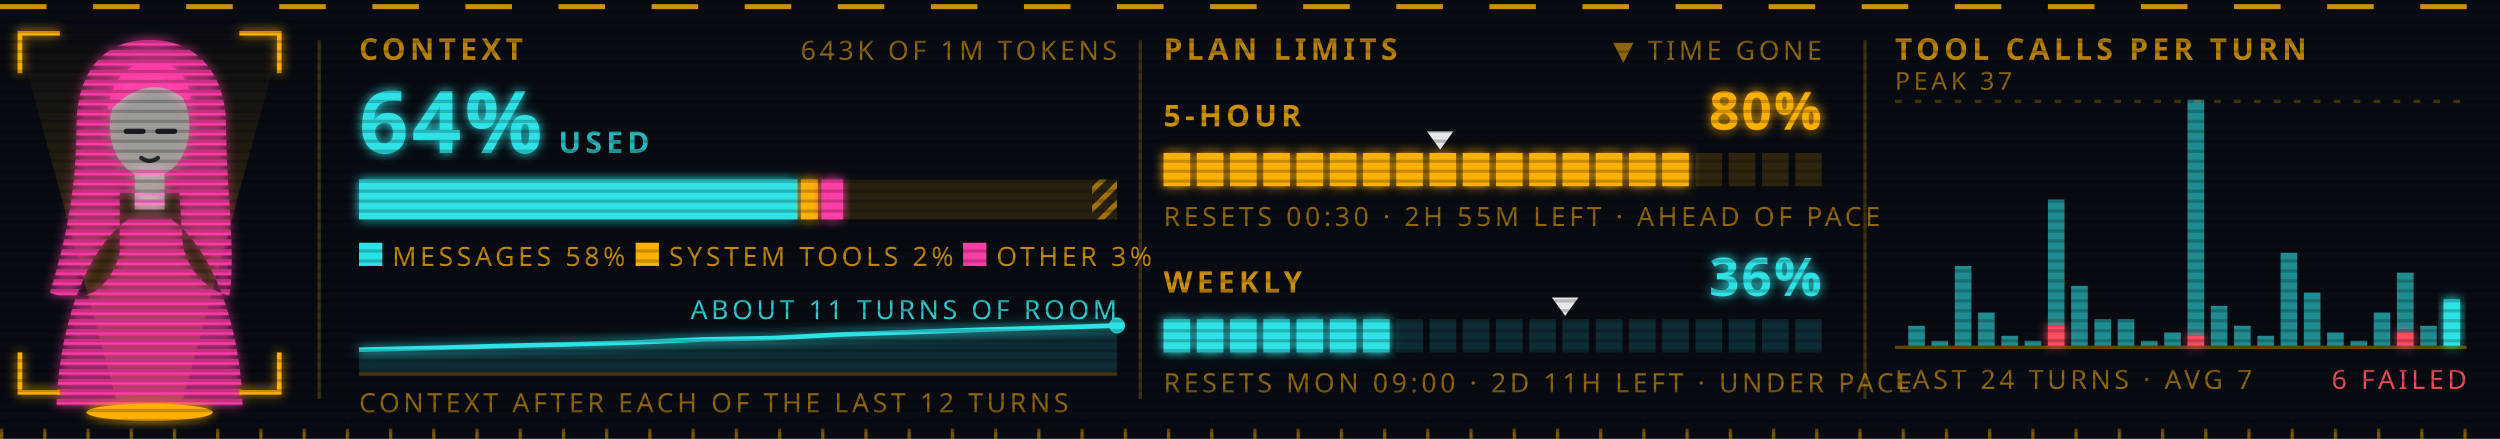
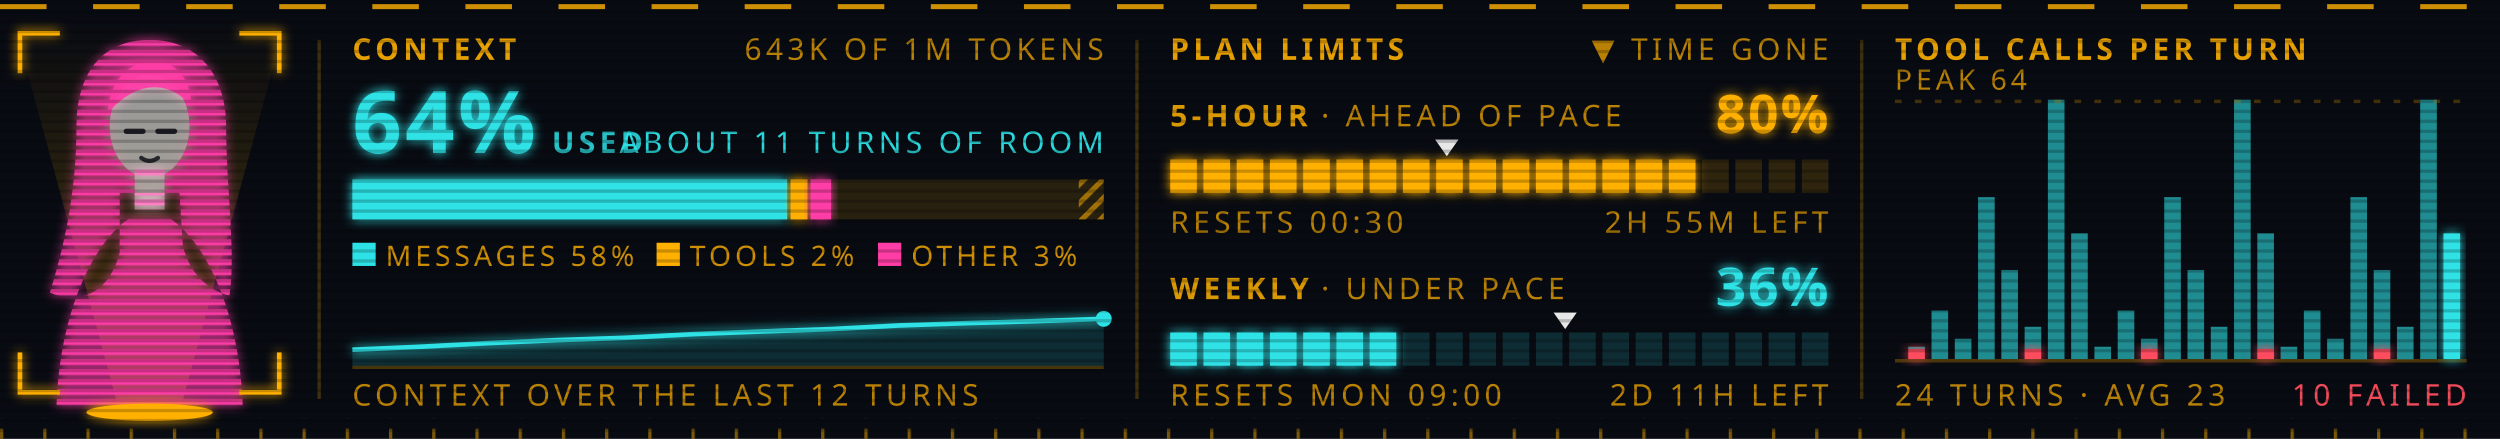
<svg xmlns="http://www.w3.org/2000/svg" width="752" height="132" viewBox="0 0 752 132">
  <defs>
    <filter id="lamp" x="-30%" y="-60%" width="160%" height="220%">
      <feGaussianBlur stdDeviation="1.6" result="b" />
      <feMerge>
        <feMergeNode in="b" />
        <feMergeNode in="SourceGraphic" />
      </feMerge>
    </filter>
    <pattern id="scan" width="3" height="3" patternUnits="userSpaceOnUse">
      <rect width="3" height="1" fill="#000" opacity="0.2" />
    </pattern>
    <pattern id="hatch" width="4" height="4" patternUnits="userSpaceOnUse" patternTransform="rotate(45)">
      <rect width="1.6" height="4" fill="#ffb000" opacity="0.55" />
    </pattern>
    <pattern id="ruler" width="13" height="6" patternUnits="userSpaceOnUse">
      <path d="M0.5 6v-3" stroke="#ffb000" stroke-width="1" opacity="0.45" />
    </pattern>
    <linearGradient id="cone" x1="0" y1="1" x2="0" y2="0">
      <stop offset="0" stop-color="#ffb000" stop-opacity="0.9" />
      <stop offset="1" stop-color="#ffb000" stop-opacity="0" />
    </linearGradient>
    <clipPath id="figure">
      <path d="M45 12C30 12 23 23 23 38C23 56 20 72 15 88C24 92 33 88 36 76L36 58L54 58L55 74C57 82 62 87 69 89C71 76 68 56 68 38C68 23 60 12 45 12Z" />
      <ellipse cx="45" cy="38" rx="12" ry="15.5" />
      <path d="M40.5 50h9v13h-9z" />
      <path d="M17 122C18 94 28 72 40 65L50 65C62 72 72 94 73 122Z" />
    </clipPath>
    <clipPath id="skin">
      <ellipse cx="45" cy="38" rx="12" ry="15.5" />
      <path d="M40.5 50h9v13h-9z" />
    </clipPath>
    <pattern id="slice" width="4" height="3" patternUnits="userSpaceOnUse">
      <rect width="4" height="1.8" fill="#ff3da6" />
    </pattern>
  </defs>
  <rect width="100%" height="132" fill="#080b12" />
  <line x1="0" y1="2" x2="100%" y2="2" stroke="#ffb000" stroke-width="1.5" stroke-dasharray="14 14" opacity="0.8" />
  <rect x="0" y="126" width="100%" height="6" fill="url(#ruler)" />
-   <path d="M96 12V120M343 12V120M561 12V120" stroke="#ffb000" stroke-width="1" opacity="0.22" />
+   <path d="M96 12V120M342 12V120M560 12V120" stroke="#ffb000" stroke-width="1" opacity="0.22" />
  <path d="M36 124L4 6h82L54 124z" fill="url(#cone)" opacity="0.34" />
  <g>
    <g filter="url(#lamp)">
      <g clip-path="url(#figure)">
        <rect x="4" y="4" width="84" height="120" fill="url(#slice)" opacity="0.95" />
      </g>
      <g clip-path="url(#skin)">
        <rect x="30" y="20" width="30" height="46" fill="#ffffff" opacity="0.34" />
      </g>
      <path d="M32.5 34C33 22 41 17 50 19C55 21 57.5 26 57.5 32C51 24 41 24 32.5 34Z" fill="#ff3da6" opacity="0.92" />
    </g>
    <path d="M38 39.5h5M47.5 39.5h5" stroke="#080b12" stroke-width="1.6" stroke-linecap="round" opacity="0.85" />
    <path d="M42.5 47.5q2.5 1.8 5 0" fill="none" stroke="#080b12" stroke-width="1.3" stroke-linecap="round" opacity="0.8" />
  </g>
  <path d="M6 22V10H18M72 10H84V22M6 106V118H18M72 118H84V106" fill="none" stroke="#ffb000" stroke-width="1.4" filter="url(#lamp)" />
  <ellipse cx="45" cy="124" rx="19" ry="2.6" fill="#ffb000" filter="url(#lamp)" />
-   <text x="108" y="18" font-size="9" letter-spacing="1.3" text-anchor="start" font-weight="600" font-family="Bahnschrift,'DIN Alternate','Segoe UI',sans-serif" fill="#ffb000" fill-opacity="0.72">CONTEXT</text>
-   <text x="336" y="18" font-size="8" letter-spacing="1.1" text-anchor="end" font-weight="500" font-family="Bahnschrift,'DIN Alternate','Segoe UI',sans-serif" fill="#ffb000" fill-opacity="0.55">643K OF 1M TOKENS</text>
-   <text x="108" y="46" font-size="26" letter-spacing="1.0" text-anchor="start" font-weight="700" font-family="Bahnschrift,'DIN Alternate','Segoe UI',sans-serif" fill="#2de2e6" fill-opacity="1" filter="url(#lamp)">64%</text>
-   <text x="168" y="46" font-size="9" letter-spacing="1.3" text-anchor="start" font-weight="600" font-family="Bahnschrift,'DIN Alternate','Segoe UI',sans-serif" fill="#2de2e6" fill-opacity="0.8">USED</text>
-   <rect x="108" y="54" width="228" height="12" fill="#ffb000" opacity="0.13" />
-   <rect x="108.0" y="54" width="131.9" height="12" fill="#2de2e6" filter="url(#lamp)" />
-   <rect x="240.9" y="54" width="5.1" height="12" fill="#ffb000" filter="url(#lamp)" />
-   <rect x="247.1" y="54" width="6.5" height="12" fill="#ff3da6" filter="url(#lamp)" />
-   <rect x="328.5" y="54" width="7.5" height="12" fill="url(#hatch)" />
-   <rect x="108" y="73" width="7" height="7" fill="#2de2e6" />
-   <text x="118" y="80" font-size="8" letter-spacing="1.1" text-anchor="start" font-weight="500" font-family="Bahnschrift,'DIN Alternate','Segoe UI',sans-serif" fill="#ffb000" fill-opacity="0.75">MESSAGES 58%</text>
-   <rect x="191.2" y="73" width="7" height="7" fill="#ffb000" />
-   <text x="201.2" y="80" font-size="8" letter-spacing="1.1" text-anchor="start" font-weight="500" font-family="Bahnschrift,'DIN Alternate','Segoe UI',sans-serif" fill="#ffb000" fill-opacity="0.75">SYSTEM TOOLS 2%</text>
-   <rect x="289.7" y="73" width="7" height="7" fill="#ff3da6" />
-   <text x="299.7" y="80" font-size="8" letter-spacing="1.1" text-anchor="start" font-weight="500" font-family="Bahnschrift,'DIN Alternate','Segoe UI',sans-serif" fill="#ffb000" fill-opacity="0.75">OTHER 3%</text>
-   <path d="M108 112.5H336" stroke="#ffb000" stroke-width="1" opacity="0.25" />
-   <polygon points="108,112 108.0,105.2 128.7,104.7 149.5,104.1 170.2,103.6 190.9,103.0 211.6,102.1 232.4,101.7 253.1,100.6 273.8,99.9 294.5,99.2 315.3,98.6 336.0,97.9 336.0,112" fill="#2de2e6" opacity="0.16" />
-   <polyline points="108.0,105.2 128.7,104.7 149.5,104.1 170.2,103.6 190.9,103.0 211.6,102.1 232.4,101.7 253.1,100.6 273.8,99.9 294.5,99.2 315.3,98.6 336.0,97.9" fill="none" stroke="#2de2e6" stroke-width="1.4" filter="url(#lamp)" />
-   <circle cx="336.0" cy="97.9" r="2.4" fill="#2de2e6" />
-   <text x="108" y="124" font-size="8" letter-spacing="1.1" text-anchor="start" font-weight="500" font-family="Bahnschrift,'DIN Alternate','Segoe UI',sans-serif" fill="#ffb000" fill-opacity="0.55">CONTEXT AFTER EACH OF THE LAST 12 TURNS</text>
-   <text x="336" y="96" font-size="8" letter-spacing="1.1" text-anchor="end" font-weight="500" font-family="Bahnschrift,'DIN Alternate','Segoe UI',sans-serif" fill="#2de2e6" fill-opacity="0.9">ABOUT 11 TURNS OF ROOM</text>
-   <text x="350" y="18" font-size="9" letter-spacing="1.3" text-anchor="start" font-weight="600" font-family="Bahnschrift,'DIN Alternate','Segoe UI',sans-serif" fill="#ffb000" fill-opacity="0.72">PLAN LIMITS</text>
-   <text x="548" y="18" font-size="8" letter-spacing="1.1" text-anchor="end" font-weight="500" font-family="Bahnschrift,'DIN Alternate','Segoe UI',sans-serif" fill="#ffb000" fill-opacity="0.55">▼ TIME GONE</text>
-   <text x="350" y="38" font-size="9" letter-spacing="1.3" text-anchor="start" font-weight="600" font-family="Bahnschrift,'DIN Alternate','Segoe UI',sans-serif" fill="#ffb000" fill-opacity="0.8">5-HOUR</text>
-   <text x="548" y="39" font-size="16" letter-spacing="0.6" text-anchor="end" font-weight="700" font-family="Bahnschrift,'DIN Alternate','Segoe UI',sans-serif" fill="#ffb000" fill-opacity="1" filter="url(#lamp)">80%</text>
-   <path d="M510 46h8v10h-8zM520 46h8v10h-8zM530 46h8v10h-8zM540 46h8v10h-8z" fill="#ffb000" opacity="0.16" />
-   <path d="M350 46h8v10h-8zM360 46h8v10h-8zM370 46h8v10h-8zM380 46h8v10h-8zM390 46h8v10h-8zM400 46h8v10h-8zM410 46h8v10h-8zM420 46h8v10h-8zM430 46h8v10h-8zM440 46h8v10h-8zM450 46h8v10h-8zM460 46h8v10h-8zM470 46h8v10h-8zM480 46h8v10h-8zM490 46h8v10h-8zM500 46h8v10h-8z" fill="#ffb000" filter="url(#lamp)" />
-   <path d="M433.2 45l-4 -5.5h8z" fill="#ffffff" opacity="0.9" />
-   <text x="350" y="68" font-size="8" letter-spacing="1.1" text-anchor="start" font-weight="500" font-family="Bahnschrift,'DIN Alternate','Segoe UI',sans-serif" fill="#ffb000" fill-opacity="0.55">RESETS 00:30 · 2H 55M LEFT · AHEAD OF PACE</text>
-   <text x="350" y="88" font-size="9" letter-spacing="1.3" text-anchor="start" font-weight="600" font-family="Bahnschrift,'DIN Alternate','Segoe UI',sans-serif" fill="#ffb000" fill-opacity="0.8">WEEKLY</text>
-   <text x="548" y="89" font-size="16" letter-spacing="0.6" text-anchor="end" font-weight="700" font-family="Bahnschrift,'DIN Alternate','Segoe UI',sans-serif" fill="#2de2e6" fill-opacity="1" filter="url(#lamp)">36%</text>
-   <path d="M420 96h8v10h-8zM430 96h8v10h-8zM440 96h8v10h-8zM450 96h8v10h-8zM460 96h8v10h-8zM470 96h8v10h-8zM480 96h8v10h-8zM490 96h8v10h-8zM500 96h8v10h-8zM510 96h8v10h-8zM520 96h8v10h-8zM530 96h8v10h-8zM540 96h8v10h-8z" fill="#2de2e6" opacity="0.16" />
-   <path d="M350 96h8v10h-8zM360 96h8v10h-8zM370 96h8v10h-8zM380 96h8v10h-8zM390 96h8v10h-8zM400 96h8v10h-8zM410 96h8v10h-8z" fill="#2de2e6" filter="url(#lamp)" />
-   <path d="M470.8 95l-4 -5.5h8z" fill="#ffffff" opacity="0.9" />
-   <text x="350" y="118" font-size="8" letter-spacing="1.1" text-anchor="start" font-weight="500" font-family="Bahnschrift,'DIN Alternate','Segoe UI',sans-serif" fill="#ffb000" fill-opacity="0.55">RESETS MON 09:00 · 2D 11H LEFT · UNDER PACE</text>
-   <text x="570" y="18" font-size="9" letter-spacing="1.3" text-anchor="start" font-weight="600" font-family="Bahnschrift,'DIN Alternate','Segoe UI',sans-serif" fill="#ffb000" fill-opacity="0.72">TOOL CALLS PER TURN</text>
-   <path d="M570 104.5H742" stroke="#ffb000" stroke-width="1" opacity="0.35" />
-   <path d="M574 98.0h5v6.0h-5zM581 102.5h5v1.5h-5zM588 80.0h5v24.0h-5zM595 94.0h5v10.0h-5zM602 101.0h5v3.0h-5zM609 102.5h5v1.5h-5zM616 60.0h5v38.0h-5zM623 86.0h5v18.0h-5zM630 96.0h5v8.0h-5zM637 96.0h5v8.0h-5zM644 102.5h5v1.5h-5zM651 100.0h5v4.0h-5zM658 30.0h5v71.0h-5zM665 92.0h5v12.0h-5zM672 98.0h5v6.0h-5zM679 101.0h5v3.0h-5zM686 76.0h5v28.0h-5zM693 88.0h5v16.0h-5zM700 100.0h5v4.0h-5zM707 102.5h5v1.5h-5zM714 94.0h5v10.0h-5zM721 82.0h5v18.0h-5zM728 98.0h5v6.0h-5z" fill="#2de2e6" opacity="0.6" />
-   <path d="M735 90.0h5v14.0h-5z" fill="#2de2e6" filter="url(#lamp)" />
-   <path d="M616 98.0h5v6.0h-5zM658 101.0h5v3.0h-5zM721 100.0h5v4.0h-5z" fill="#ff4d5e" filter="url(#lamp)" />
+   <text x="106" y="18" font-size="9" letter-spacing="1.3" text-anchor="start" font-weight="600" font-family="Bahnschrift,'DIN Alternate','Segoe UI',sans-serif" fill="#ffb000" fill-opacity="0.9">CONTEXT</text>
+   <text x="332" y="18" font-size="9" letter-spacing="1.3" text-anchor="end" font-weight="500" font-family="Bahnschrift,'DIN Alternate','Segoe UI',sans-serif" fill="#ffb000" fill-opacity="0.72">643K OF 1M TOKENS</text>
+   <text x="106" y="46" font-size="26" letter-spacing="1.0" text-anchor="start" font-weight="700" font-family="Bahnschrift,'DIN Alternate','Segoe UI',sans-serif" fill="#2de2e6" fill-opacity="1" filter="url(#lamp)">64%</text>
+   <text x="166" y="46" font-size="9" letter-spacing="1.3" text-anchor="start" font-weight="600" font-family="Bahnschrift,'DIN Alternate','Segoe UI',sans-serif" fill="#2de2e6" fill-opacity="0.85">USED</text>
+   <text x="332" y="46" font-size="9" letter-spacing="1.3" text-anchor="end" font-weight="500" font-family="Bahnschrift,'DIN Alternate','Segoe UI',sans-serif" fill="#2de2e6" fill-opacity="0.95" textLength="130" lengthAdjust="spacingAndGlyphs">ABOUT 11 TURNS OF ROOM</text>
+   <rect x="106" y="54" width="226" height="12" fill="#ffb000" opacity="0.13" />
+   <rect x="106.0" y="54" width="130.8" height="12" fill="#2de2e6" filter="url(#lamp)" />
+   <rect x="237.8" y="54" width="5.1" height="12" fill="#ffb000" filter="url(#lamp)" />
+   <rect x="243.8" y="54" width="6.2" height="12" fill="#ff3da6" filter="url(#lamp)" />
+   <rect x="324.5" y="54" width="7.5" height="12" fill="url(#hatch)" />
+   <rect x="106.0" y="73" width="7" height="7" fill="#2de2e6" />
+   <text x="116.0" y="80" font-size="8.5" letter-spacing="1.2" text-anchor="start" font-weight="500" font-family="Bahnschrift,'DIN Alternate','Segoe UI',sans-serif" fill="#ffb000" fill-opacity="0.8">MESSAGES 58%</text>
+   <rect x="197.5" y="73" width="7" height="7" fill="#ffb000" />
+   <text x="207.5" y="80" font-size="8.5" letter-spacing="1.2" text-anchor="start" font-weight="500" font-family="Bahnschrift,'DIN Alternate','Segoe UI',sans-serif" fill="#ffb000" fill-opacity="0.8">TOOLS 2%</text>
+   <rect x="264.1" y="73" width="7" height="7" fill="#ff3da6" />
+   <text x="274.1" y="80" font-size="8.5" letter-spacing="1.2" text-anchor="start" font-weight="500" font-family="Bahnschrift,'DIN Alternate','Segoe UI',sans-serif" fill="#ffb000" fill-opacity="0.8">OTHER 3%</text>
+   <path d="M106 110.5H332" stroke="#ffb000" stroke-width="1" opacity="0.25" />
+   <polygon points="106,110 106.0,105.2 126.5,104.3 147.1,103.2 167.6,102.3 188.2,101.6 208.7,100.5 229.3,99.7 249.8,99.0 270.4,97.9 290.9,97.2 311.5,96.6 332.0,95.9 332.0,110" fill="#2de2e6" opacity="0.16" />
+   <polyline points="106.0,105.2 126.5,104.3 147.1,103.2 167.6,102.3 188.2,101.6 208.7,100.5 229.3,99.7 249.8,99.0 270.4,97.9 290.9,97.2 311.5,96.6 332.0,95.9" fill="none" stroke="#2de2e6" stroke-width="1.4" filter="url(#lamp)" />
+   <circle cx="332.0" cy="95.9" r="2.4" fill="#2de2e6" />
+   <text x="106" y="122" font-size="9" letter-spacing="1.3" text-anchor="start" font-weight="500" font-family="Bahnschrift,'DIN Alternate','Segoe UI',sans-serif" fill="#ffb000" fill-opacity="0.72">CONTEXT OVER THE LAST 12 TURNS</text>
+   <text x="352" y="18" font-size="9" letter-spacing="1.3" text-anchor="start" font-weight="600" font-family="Bahnschrift,'DIN Alternate','Segoe UI',sans-serif" fill="#ffb000" fill-opacity="0.9">PLAN LIMITS</text>
+   <text x="550" y="18" font-size="9" letter-spacing="1.3" text-anchor="end" font-weight="500" font-family="Bahnschrift,'DIN Alternate','Segoe UI',sans-serif" fill="#ffb000" fill-opacity="0.72">▼ TIME GONE</text>
+   <text x="352" y="38" font-size="9" letter-spacing="1.3" text-anchor="start" font-weight="600" font-family="Bahnschrift,'DIN Alternate','Segoe UI',sans-serif" fill="#ffb000" fill-opacity="0.85">5-HOUR</text>
+   <text x="550" y="40" font-size="16" letter-spacing="0.6" text-anchor="end" font-weight="700" font-family="Bahnschrift,'DIN Alternate','Segoe UI',sans-serif" fill="#ffb000" fill-opacity="1" filter="url(#lamp)">80%</text>
+   <path d="M512 48h8v10h-8zM522 48h8v10h-8zM532 48h8v10h-8zM542 48h8v10h-8z" fill="#ffb000" opacity="0.16" />
+   <path d="M352 48h8v10h-8zM362 48h8v10h-8zM372 48h8v10h-8zM382 48h8v10h-8zM392 48h8v10h-8zM402 48h8v10h-8zM412 48h8v10h-8zM422 48h8v10h-8zM432 48h8v10h-8zM442 48h8v10h-8zM452 48h8v10h-8zM462 48h8v10h-8zM472 48h8v10h-8zM482 48h8v10h-8zM492 48h8v10h-8zM502 48h8v10h-8z" fill="#ffb000" filter="url(#lamp)" />
+   <path d="M435.2 47l-3.5 -5h7z" fill="#ffffff" opacity="0.9" />
+   <text x="397.4" y="38" font-size="9" letter-spacing="1.3" text-anchor="start" font-weight="500" font-family="Bahnschrift,'DIN Alternate','Segoe UI',sans-serif" fill="#ffb000" fill-opacity="0.72">· AHEAD OF PACE</text>
+   <text x="352" y="70" font-size="9" letter-spacing="1.3" text-anchor="start" font-weight="500" font-family="Bahnschrift,'DIN Alternate','Segoe UI',sans-serif" fill="#ffb000" fill-opacity="0.72">RESETS 00:30</text>
+   <text x="550" y="70" font-size="9" letter-spacing="1.3" text-anchor="end" font-weight="500" font-family="Bahnschrift,'DIN Alternate','Segoe UI',sans-serif" fill="#ffb000" fill-opacity="0.72">2H 55M LEFT</text>
+   <text x="352" y="90" font-size="9" letter-spacing="1.3" text-anchor="start" font-weight="600" font-family="Bahnschrift,'DIN Alternate','Segoe UI',sans-serif" fill="#ffb000" fill-opacity="0.85">WEEKLY</text>
+   <text x="550" y="92" font-size="16" letter-spacing="0.6" text-anchor="end" font-weight="700" font-family="Bahnschrift,'DIN Alternate','Segoe UI',sans-serif" fill="#2de2e6" fill-opacity="1" filter="url(#lamp)">36%</text>
+   <path d="M422 100h8v10h-8zM432 100h8v10h-8zM442 100h8v10h-8zM452 100h8v10h-8zM462 100h8v10h-8zM472 100h8v10h-8zM482 100h8v10h-8zM492 100h8v10h-8zM502 100h8v10h-8zM512 100h8v10h-8zM522 100h8v10h-8zM532 100h8v10h-8zM542 100h8v10h-8z" fill="#2de2e6" opacity="0.16" />
+   <path d="M352 100h8v10h-8zM362 100h8v10h-8zM372 100h8v10h-8zM382 100h8v10h-8zM392 100h8v10h-8zM402 100h8v10h-8zM412 100h8v10h-8z" fill="#2de2e6" filter="url(#lamp)" />
+   <path d="M470.8 99l-3.5 -5h7z" fill="#ffffff" opacity="0.9" />
+   <text x="397.4" y="90" font-size="9" letter-spacing="1.3" text-anchor="start" font-weight="500" font-family="Bahnschrift,'DIN Alternate','Segoe UI',sans-serif" fill="#ffb000" fill-opacity="0.72">· UNDER PACE</text>
+   <text x="352" y="122" font-size="9" letter-spacing="1.3" text-anchor="start" font-weight="500" font-family="Bahnschrift,'DIN Alternate','Segoe UI',sans-serif" fill="#ffb000" fill-opacity="0.72">RESETS MON 09:00</text>
+   <text x="550" y="122" font-size="9" letter-spacing="1.3" text-anchor="end" font-weight="500" font-family="Bahnschrift,'DIN Alternate','Segoe UI',sans-serif" fill="#ffb000" fill-opacity="0.72">2D 11H LEFT</text>
+   <text x="570" y="18" font-size="9" letter-spacing="1.3" text-anchor="start" font-weight="600" font-family="Bahnschrift,'DIN Alternate','Segoe UI',sans-serif" fill="#ffb000" fill-opacity="0.9">TOOL CALLS PER TURN</text>
+   <path d="M570 108.5H742" stroke="#ffb000" stroke-width="1" opacity="0.35" />
+   <path d="M574 104.3h5v0.7h-5zM581 93.4h5v14.6h-5zM588 101.9h5v6.1h-5zM595 59.3h5v48.8h-5zM602 81.2h5v26.8h-5zM609 98.3h5v6.8h-5zM616 30.0h5v78.0h-5zM623 70.2h5v37.8h-5zM630 104.3h5v3.7h-5zM637 93.4h5v14.6h-5zM644 101.9h5v3.1h-5zM651 59.3h5v48.8h-5zM658 81.2h5v26.8h-5zM665 98.3h5v9.8h-5zM672 30.0h5v78.0h-5zM679 70.2h5v34.8h-5zM686 104.3h5v3.7h-5zM693 93.4h5v14.6h-5zM700 101.9h5v6.1h-5zM707 59.3h5v48.8h-5zM714 81.2h5v23.8h-5zM721 98.3h5v9.8h-5zM728 30.0h5v78.0h-5z" fill="#2de2e6" opacity="0.6" />
+   <path d="M735 70.2h5v37.8h-5z" fill="#2de2e6" filter="url(#lamp)" />
+   <path d="M574 105.0h5v3.0h-5zM609 105.0h5v3.0h-5zM644 105.0h5v3.0h-5zM679 105.0h5v3.0h-5zM714 105.0h5v3.0h-5z" fill="#ff4d5e" filter="url(#lamp)" />
  <path d="M570 30.5H742" stroke="#ffb000" stroke-width="1" stroke-dasharray="2 4" opacity="0.3" />
-   <text x="570" y="27" font-size="7.5" letter-spacing="1.1" text-anchor="start" font-weight="500" font-family="Bahnschrift,'DIN Alternate','Segoe UI',sans-serif" fill="#ffb000" fill-opacity="0.55">PEAK 37</text>
-   <text x="570" y="117" font-size="8" letter-spacing="1.1" text-anchor="start" font-weight="500" font-family="Bahnschrift,'DIN Alternate','Segoe UI',sans-serif" fill="#ffb000" fill-opacity="0.55">LAST 24 TURNS · AVG 7</text>
-   <text x="742" y="117" font-size="8" letter-spacing="1.1" text-anchor="end" font-weight="500" font-family="Bahnschrift,'DIN Alternate','Segoe UI',sans-serif" fill="#ff4d5e" fill-opacity="0.95">6 FAILED</text>
+   <text x="570" y="27" font-size="8.5" letter-spacing="1.2" text-anchor="start" font-weight="500" font-family="Bahnschrift,'DIN Alternate','Segoe UI',sans-serif" fill="#ffb000" fill-opacity="0.72">PEAK 64</text>
+   <text x="570" y="122" font-size="9" letter-spacing="1.3" text-anchor="start" font-weight="500" font-family="Bahnschrift,'DIN Alternate','Segoe UI',sans-serif" fill="#ffb000" fill-opacity="0.72" textLength="105" lengthAdjust="spacingAndGlyphs">24 TURNS · AVG 23</text>
+   <text x="742" y="122" font-size="9" letter-spacing="1.3" text-anchor="end" font-weight="500" font-family="Bahnschrift,'DIN Alternate','Segoe UI',sans-serif" fill="#ff4d5e" fill-opacity="0.95">10 FAILED</text>
  <rect width="100%" height="132" fill="url(#scan)" />
</svg>
